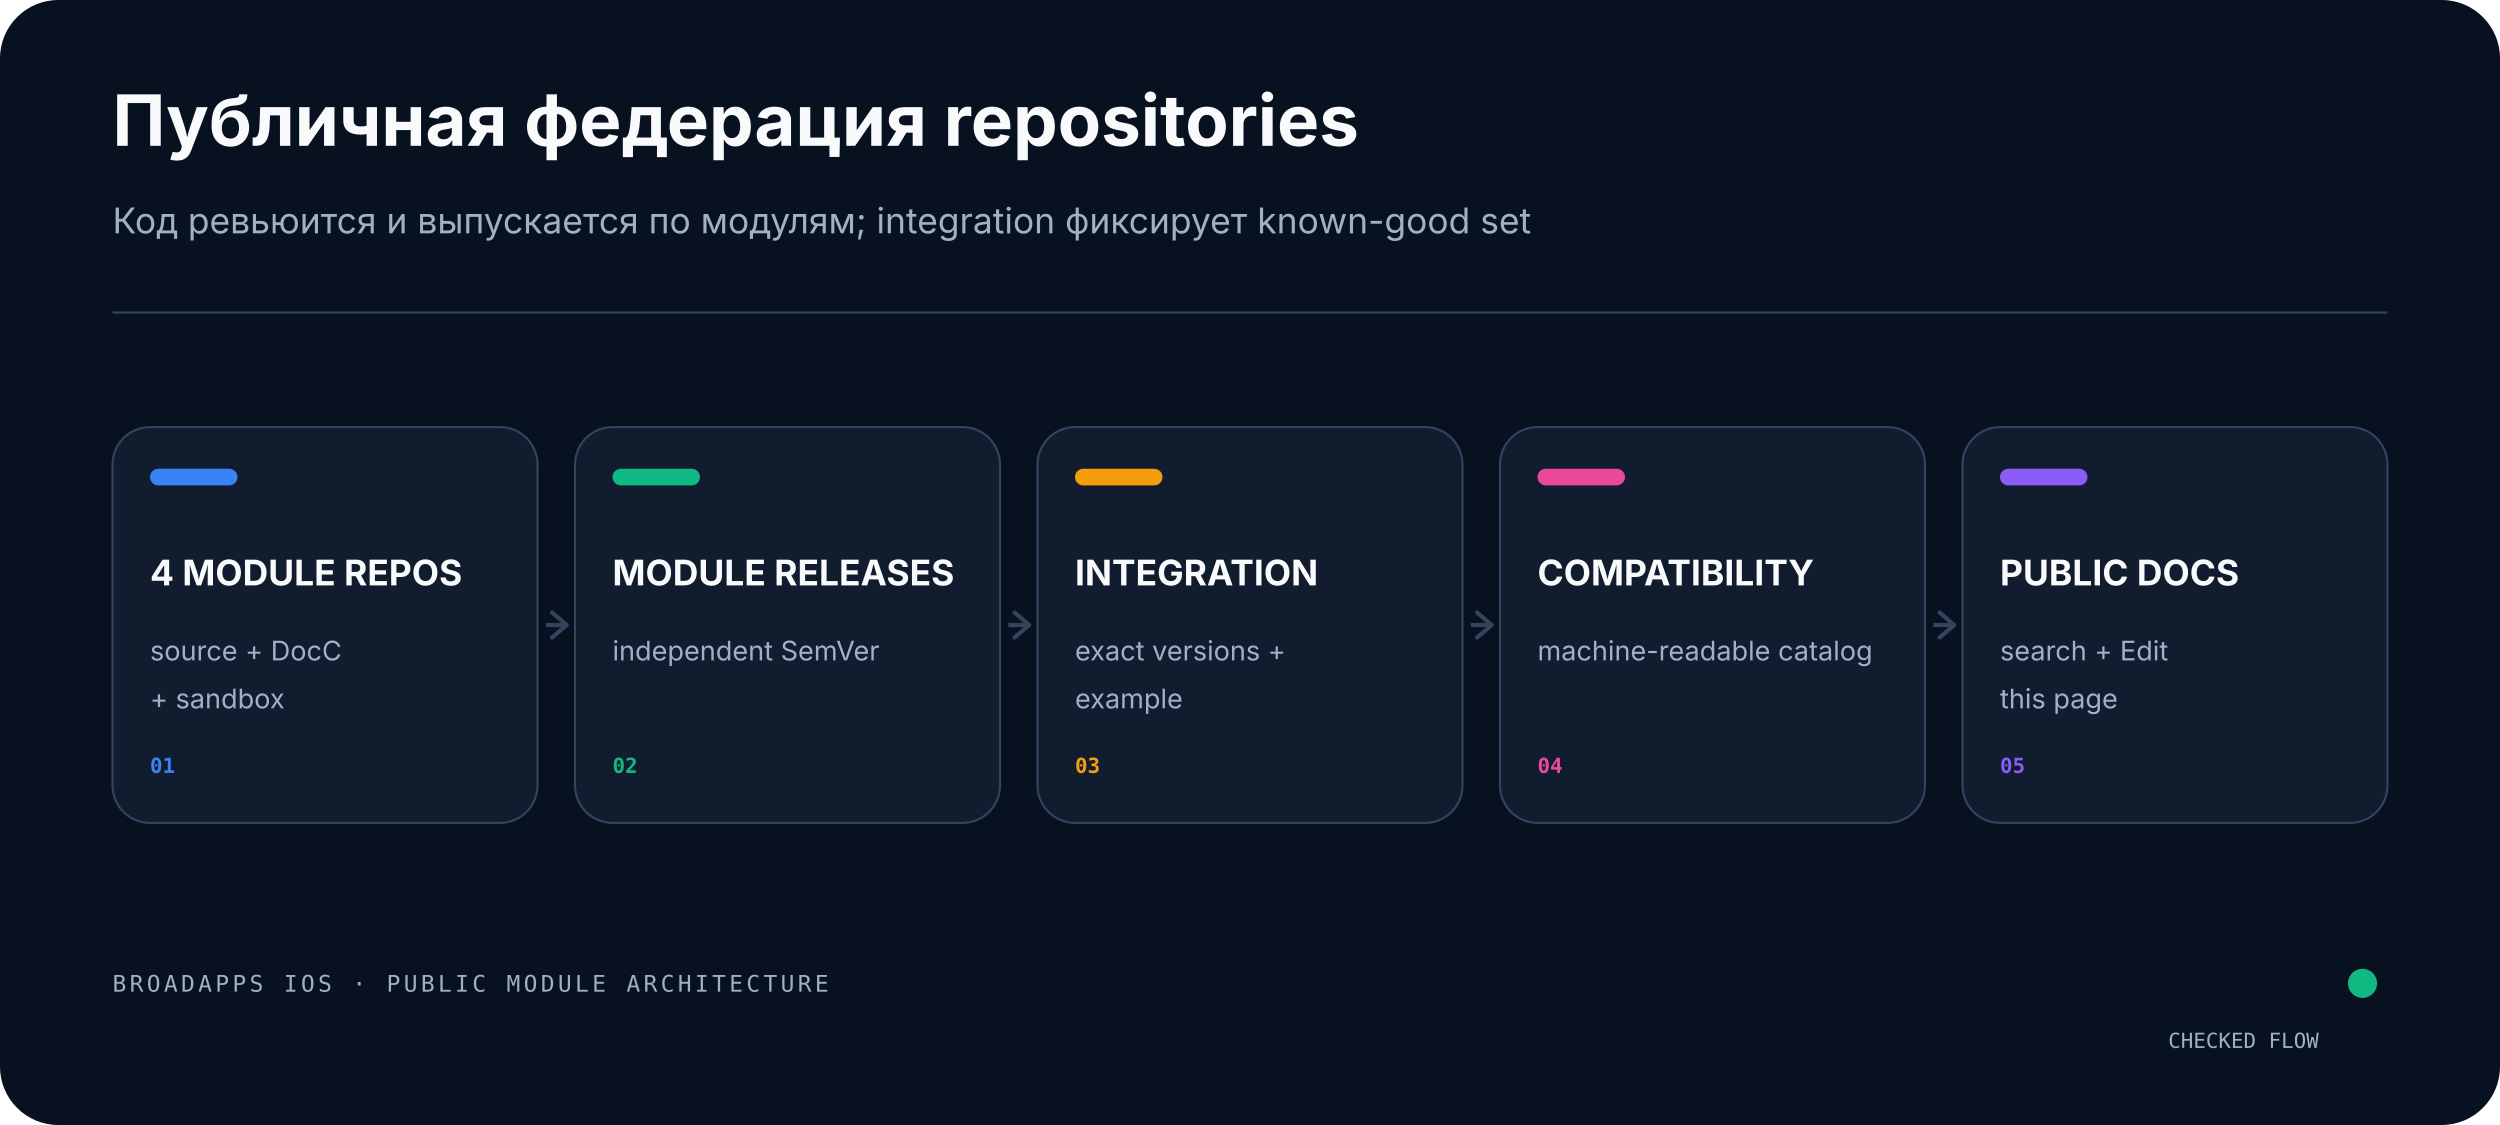
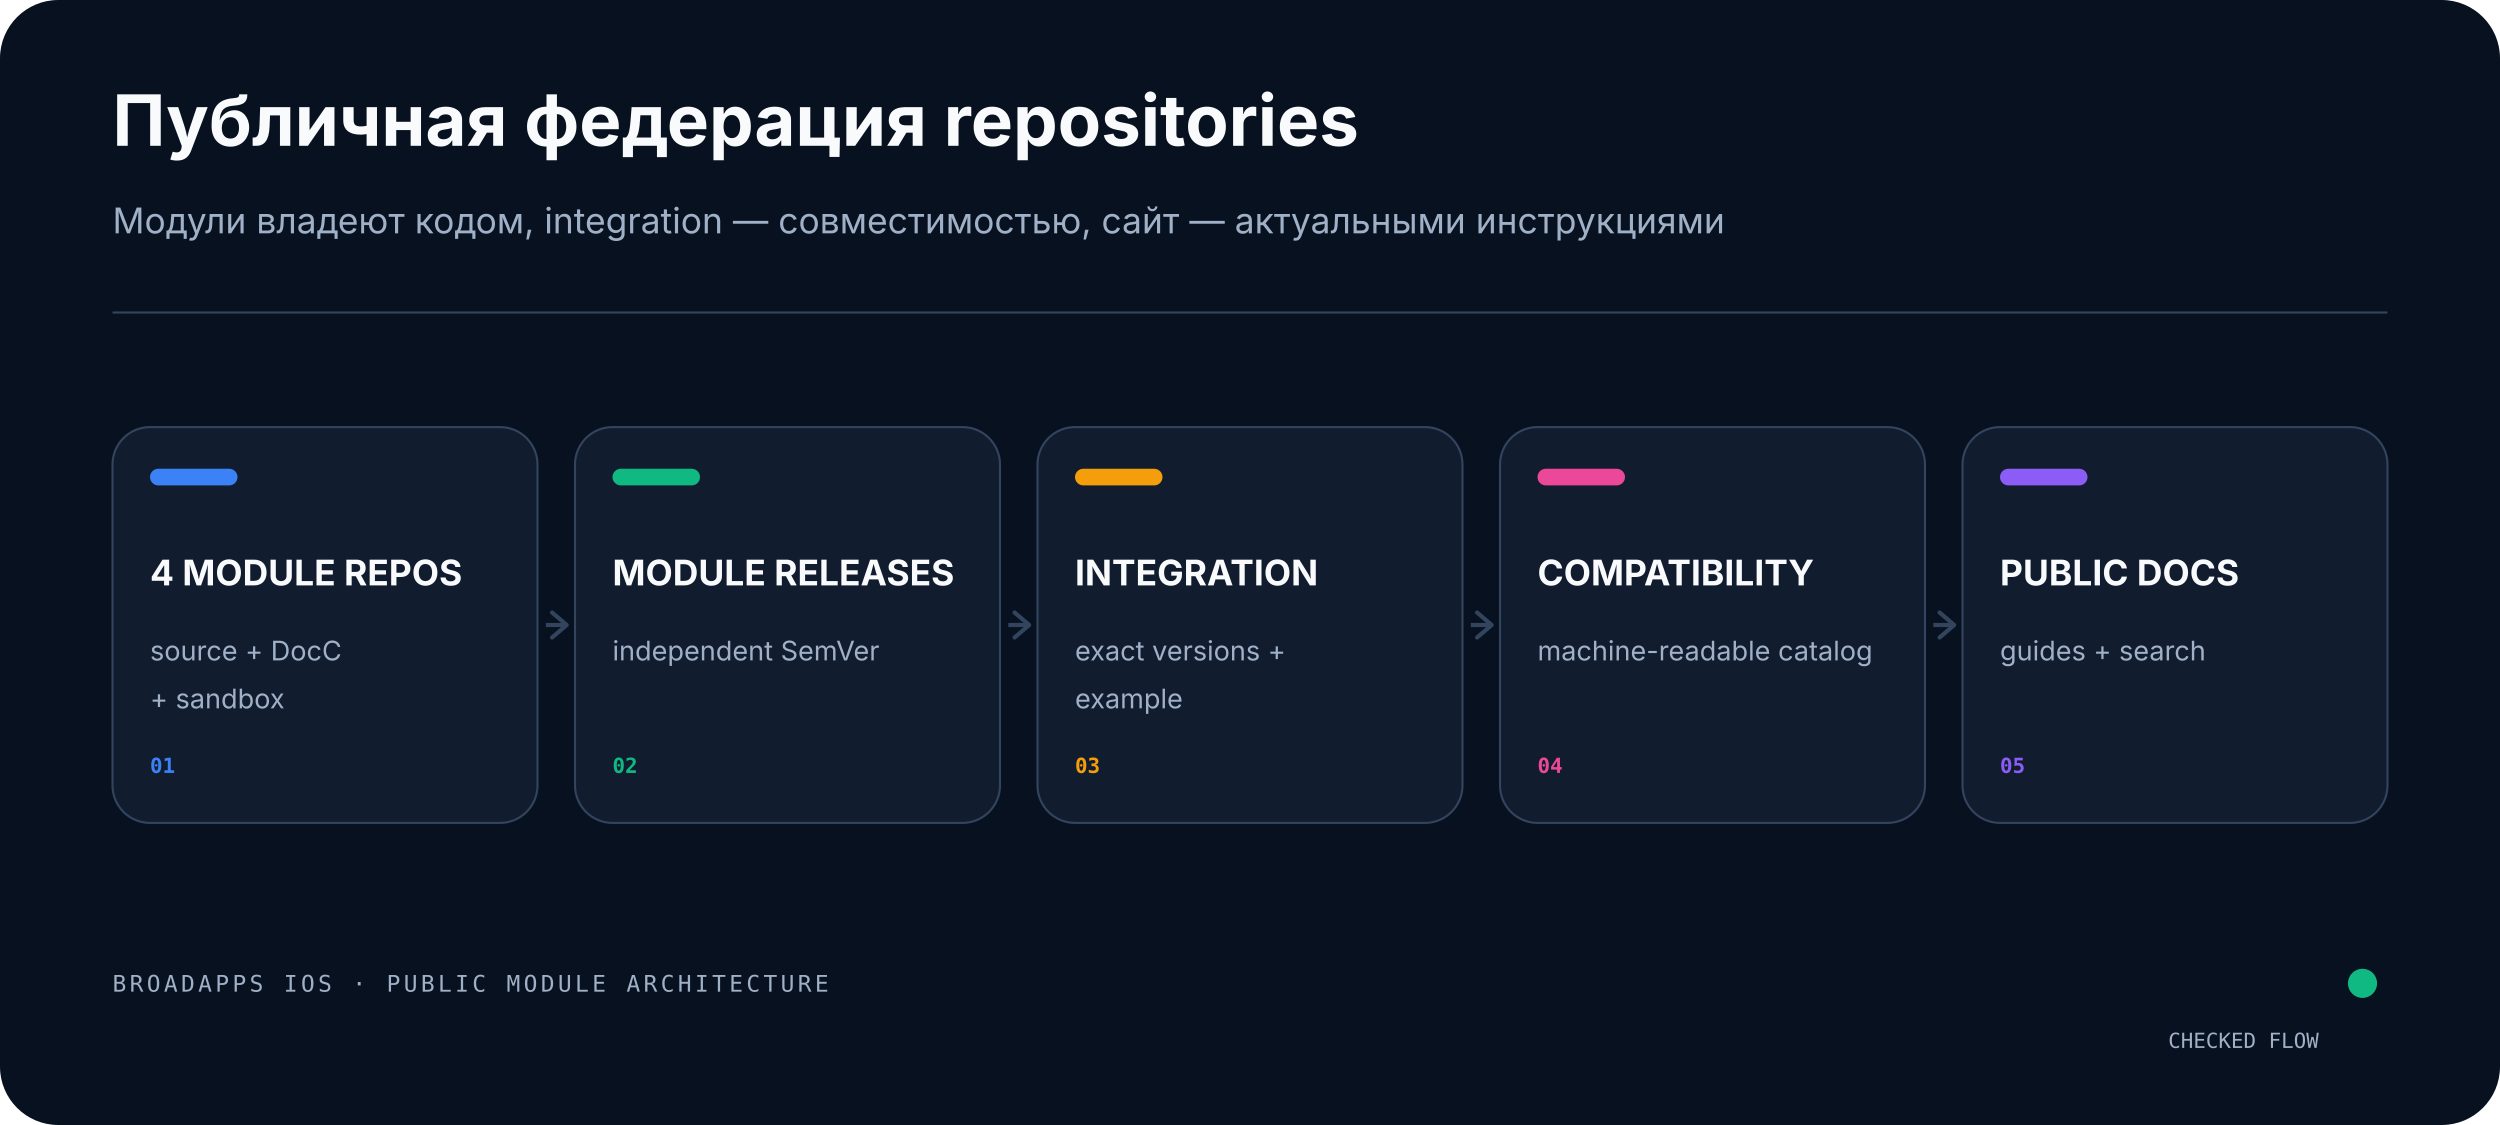
<svg xmlns="http://www.w3.org/2000/svg" width="1200" height="540" viewBox="0 0 1200 540" role="img" aria-labelledby="title desc">
  <rect width="1200" height="540" rx="28" fill="#08111F" />
  <path d="M54 150H1146" stroke="#33445F" stroke-width="1" />
  <text x="54" y="70" fill="#F8FAFC" font-family="-apple-system,BlinkMacSystemFont,'Segoe UI',sans-serif" font-size="34" font-weight="750">Публичная федерация repositories</text>
-   <text x="54" y="112" fill="#9FB0C7" font-family="-apple-system,BlinkMacSystemFont,'Segoe UI',sans-serif" font-size="17">Код ревьюится и выпускается по модулям; integration фиксирует known-good set</text>
+   <text x="54" y="112" fill="#9FB0C7" font-family="-apple-system,BlinkMacSystemFont,'Segoe UI',sans-serif" font-size="17">Модули владеют кодом, integration — совместимостью, сайт — актуальными инструкциями</text>
  <path d="M262.0 300H272.0" stroke="#33445F" stroke-width="2" />
  <path d="M265.0 294L272.0 300L265.0 306" fill="none" stroke="#33445F" stroke-width="2" stroke-linecap="round" stroke-linejoin="round" />
  <rect x="54.0" y="205" width="204.0" height="190" rx="18" fill="#111C2F" stroke="#33445F" />
  <rect x="72.0" y="225" width="42" height="8" rx="4" fill="#3B82F6" />
  <text x="72.0" y="281" fill="#F8FAFC" font-family="-apple-system,BlinkMacSystemFont,'Segoe UI',sans-serif" font-size="17" font-weight="750">4 MODULE REPOS</text>
  <text x="72.0" y="317" fill="#9FB0C7" font-family="-apple-system,BlinkMacSystemFont,'Segoe UI',sans-serif" font-size="13">source + DocC</text>
  <text x="72.0" y="340" fill="#9FB0C7" font-family="-apple-system,BlinkMacSystemFont,'Segoe UI',sans-serif" font-size="13">+ sandbox</text>
  <text x="72.0" y="371" fill="#3B82F6" font-family="ui-monospace,SFMono-Regular,Menlo,monospace" font-size="10" font-weight="700">01</text>
  <path d="M484.0 300H494.0" stroke="#33445F" stroke-width="2" />
  <path d="M487.0 294L494.0 300L487.0 306" fill="none" stroke="#33445F" stroke-width="2" stroke-linecap="round" stroke-linejoin="round" />
  <rect x="276.0" y="205" width="204.0" height="190" rx="18" fill="#111C2F" stroke="#33445F" />
  <rect x="294.0" y="225" width="42" height="8" rx="4" fill="#10B981" />
  <text x="294.0" y="281" fill="#F8FAFC" font-family="-apple-system,BlinkMacSystemFont,'Segoe UI',sans-serif" font-size="17" font-weight="750">MODULE RELEASES</text>
  <text x="294.0" y="317" fill="#9FB0C7" font-family="-apple-system,BlinkMacSystemFont,'Segoe UI',sans-serif" font-size="13">independent SemVer</text>
  <text x="294.0" y="371" fill="#10B981" font-family="ui-monospace,SFMono-Regular,Menlo,monospace" font-size="10" font-weight="700">02</text>
  <path d="M706.0 300H716.0" stroke="#33445F" stroke-width="2" />
  <path d="M709.0 294L716.0 300L709.0 306" fill="none" stroke="#33445F" stroke-width="2" stroke-linecap="round" stroke-linejoin="round" />
  <rect x="498.0" y="205" width="204.0" height="190" rx="18" fill="#111C2F" stroke="#33445F" />
  <rect x="516.0" y="225" width="42" height="8" rx="4" fill="#F59E0B" />
  <text x="516.0" y="281" fill="#F8FAFC" font-family="-apple-system,BlinkMacSystemFont,'Segoe UI',sans-serif" font-size="17" font-weight="750">INTEGRATION</text>
  <text x="516.0" y="317" fill="#9FB0C7" font-family="-apple-system,BlinkMacSystemFont,'Segoe UI',sans-serif" font-size="13">exact versions +</text>
  <text x="516.0" y="340" fill="#9FB0C7" font-family="-apple-system,BlinkMacSystemFont,'Segoe UI',sans-serif" font-size="13">example</text>
  <text x="516.0" y="371" fill="#F59E0B" font-family="ui-monospace,SFMono-Regular,Menlo,monospace" font-size="10" font-weight="700">03</text>
  <path d="M928.0 300H938.0" stroke="#33445F" stroke-width="2" />
  <path d="M931.0 294L938.0 300L931.0 306" fill="none" stroke="#33445F" stroke-width="2" stroke-linecap="round" stroke-linejoin="round" />
  <rect x="720.0" y="205" width="204.0" height="190" rx="18" fill="#111C2F" stroke="#33445F" />
  <rect x="738.0" y="225" width="42" height="8" rx="4" fill="#EC4899" />
  <text x="738.0" y="281" fill="#F8FAFC" font-family="-apple-system,BlinkMacSystemFont,'Segoe UI',sans-serif" font-size="17" font-weight="750">COMPATIBILITY</text>
  <text x="738.0" y="317" fill="#9FB0C7" font-family="-apple-system,BlinkMacSystemFont,'Segoe UI',sans-serif" font-size="13">machine-readable catalog</text>
  <text x="738.0" y="371" fill="#EC4899" font-family="ui-monospace,SFMono-Regular,Menlo,monospace" font-size="10" font-weight="700">04</text>
  <rect x="942.0" y="205" width="204.0" height="190" rx="18" fill="#111C2F" stroke="#33445F" />
  <rect x="960.0" y="225" width="42" height="8" rx="4" fill="#8B5CF6" />
  <text x="960.0" y="281" fill="#F8FAFC" font-family="-apple-system,BlinkMacSystemFont,'Segoe UI',sans-serif" font-size="17" font-weight="750">PUBLIC DOCS</text>
-   <text x="960.0" y="317" fill="#9FB0C7" font-family="-apple-system,BlinkMacSystemFont,'Segoe UI',sans-serif" font-size="13">search + Edit</text>
-   <text x="960.0" y="340" fill="#9FB0C7" font-family="-apple-system,BlinkMacSystemFont,'Segoe UI',sans-serif" font-size="13">this page</text>
+   <text x="960.0" y="317" fill="#9FB0C7" font-family="-apple-system,BlinkMacSystemFont,'Segoe UI',sans-serif" font-size="13">guides + search</text>
  <text x="960.0" y="371" fill="#8B5CF6" font-family="ui-monospace,SFMono-Regular,Menlo,monospace" font-size="10" font-weight="700">05</text>
  <text x="54" y="476" fill="#9FB0C7" font-family="ui-monospace,SFMono-Regular,Menlo,monospace" font-size="11" letter-spacing="1.6">BROADAPPS IOS · PUBLIC MODULE ARCHITECTURE</text>
  <circle cx="1134" cy="472" r="7" fill="#10B981" />
  <text x="1113" y="503" fill="#9FB0C7" text-anchor="end" font-family="ui-monospace,SFMono-Regular,Menlo,monospace" font-size="10">CHECKED FLOW</text>
</svg>
